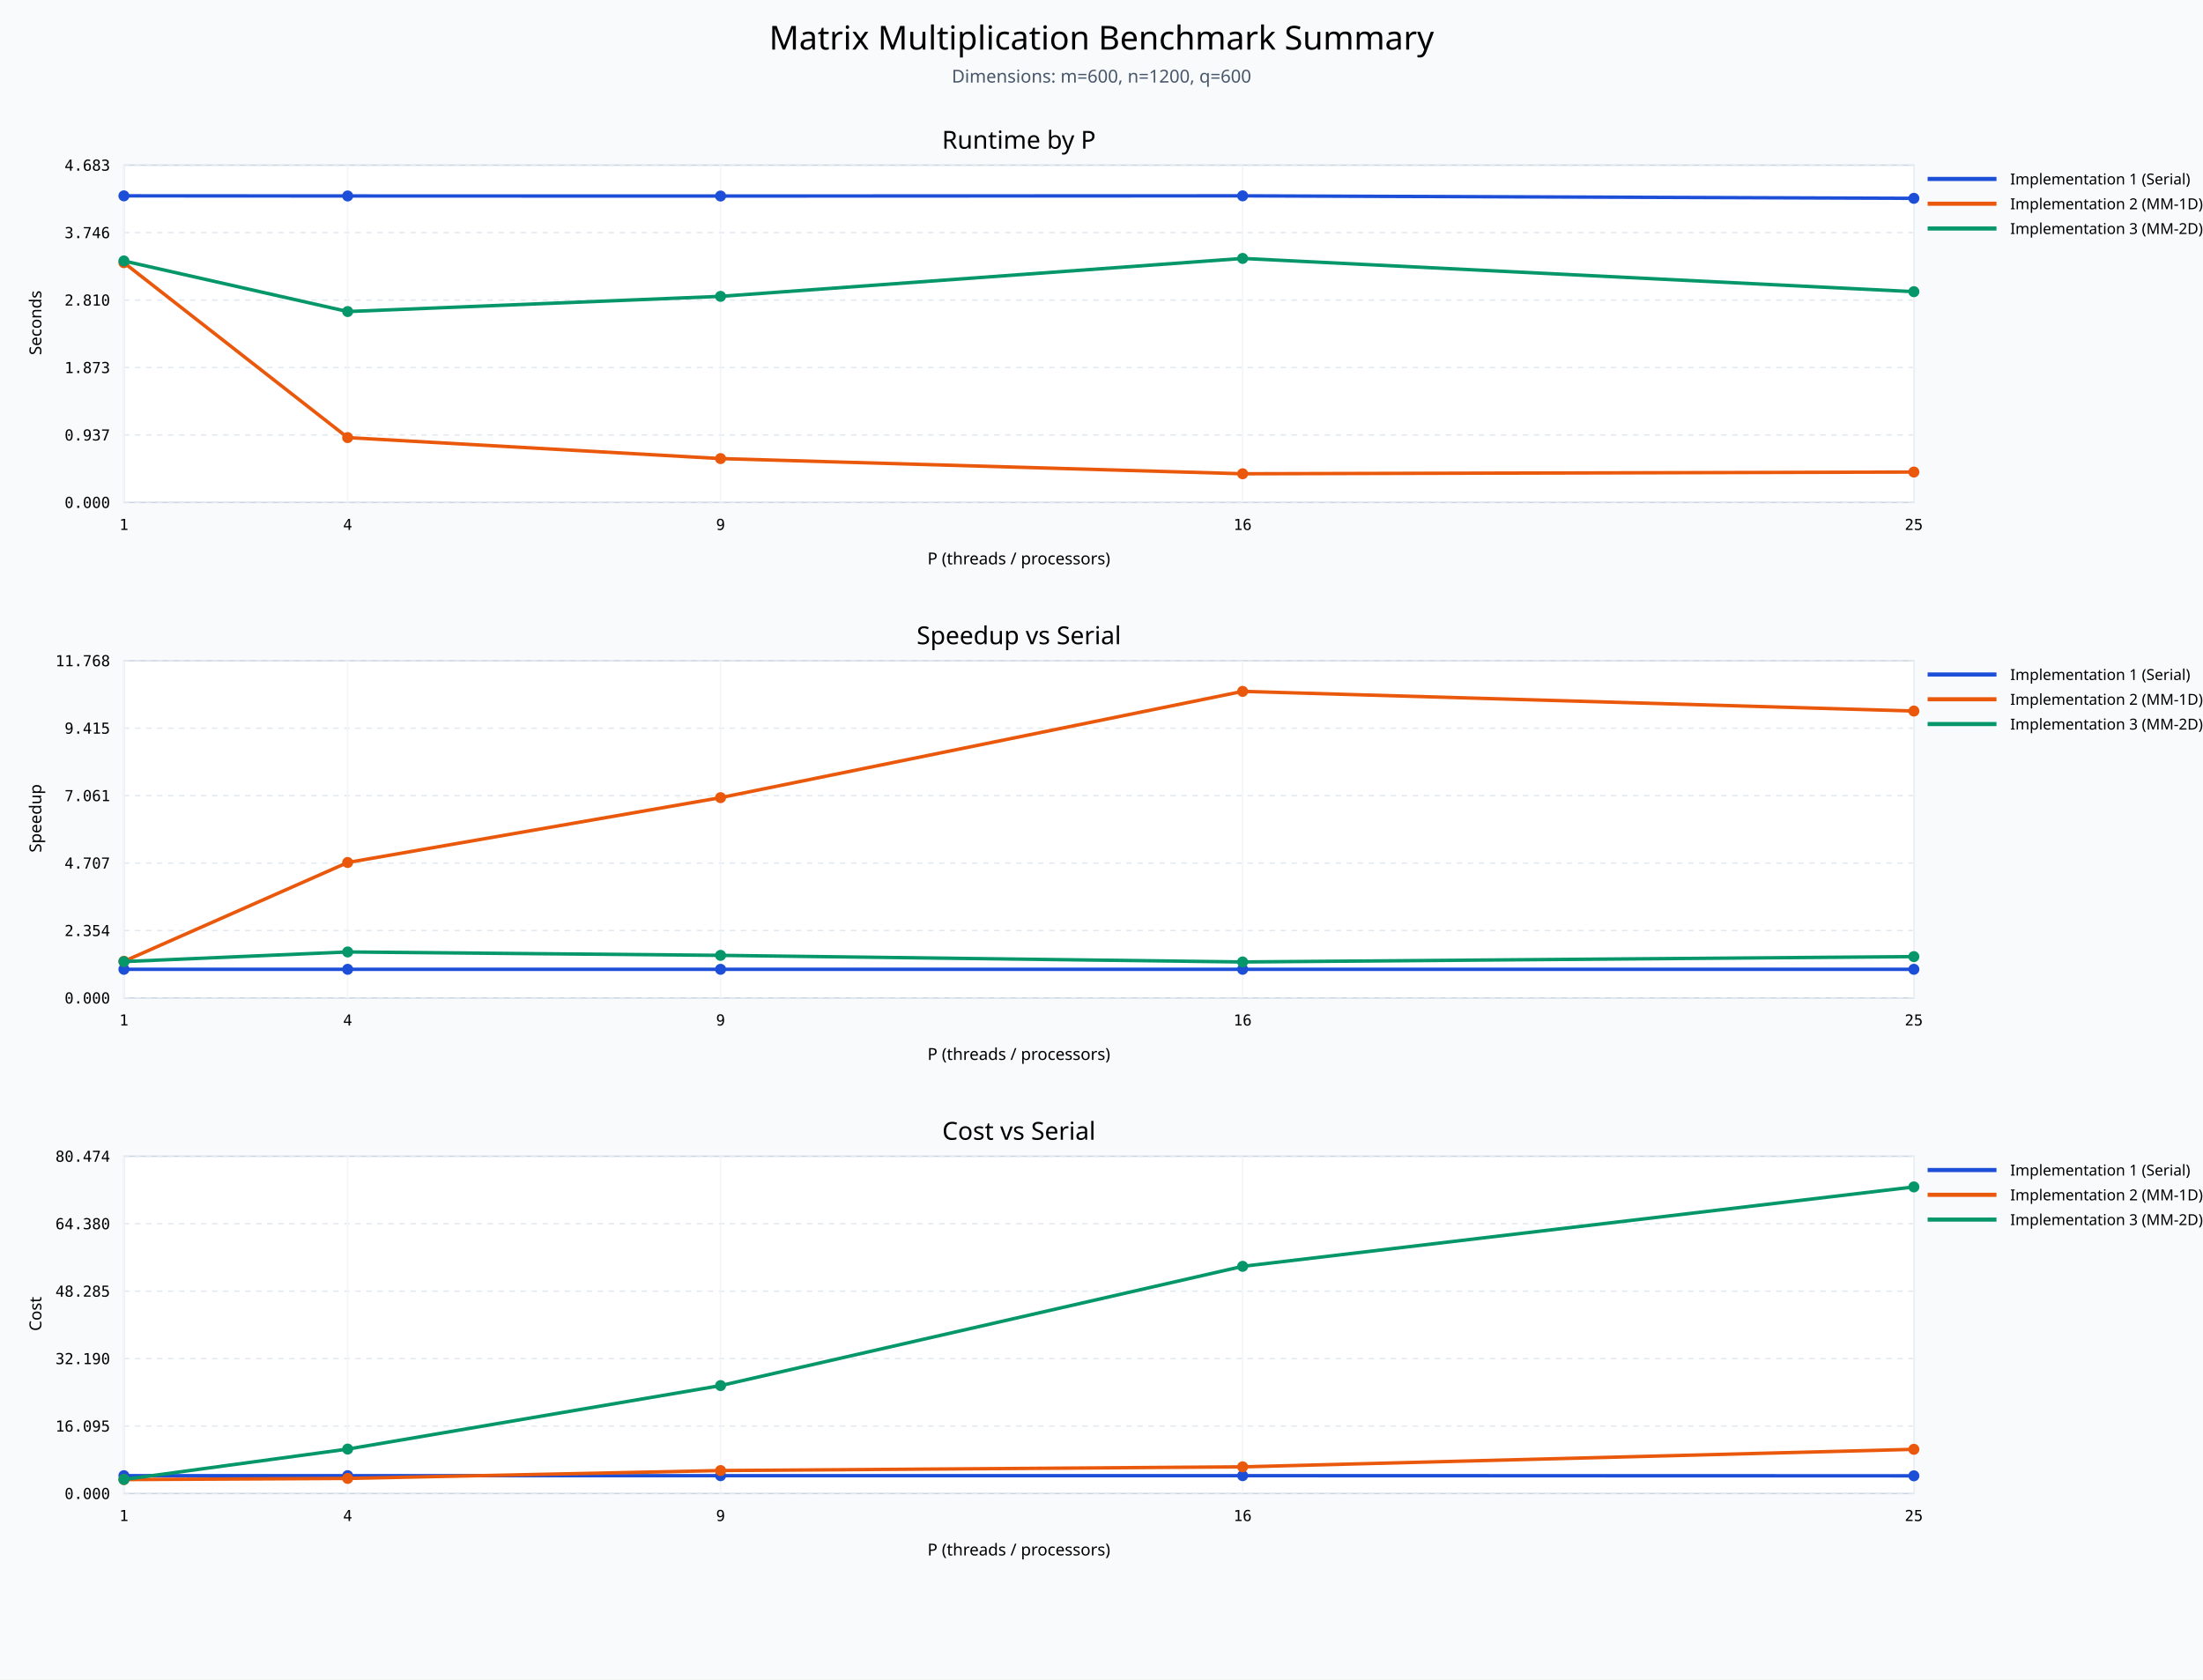
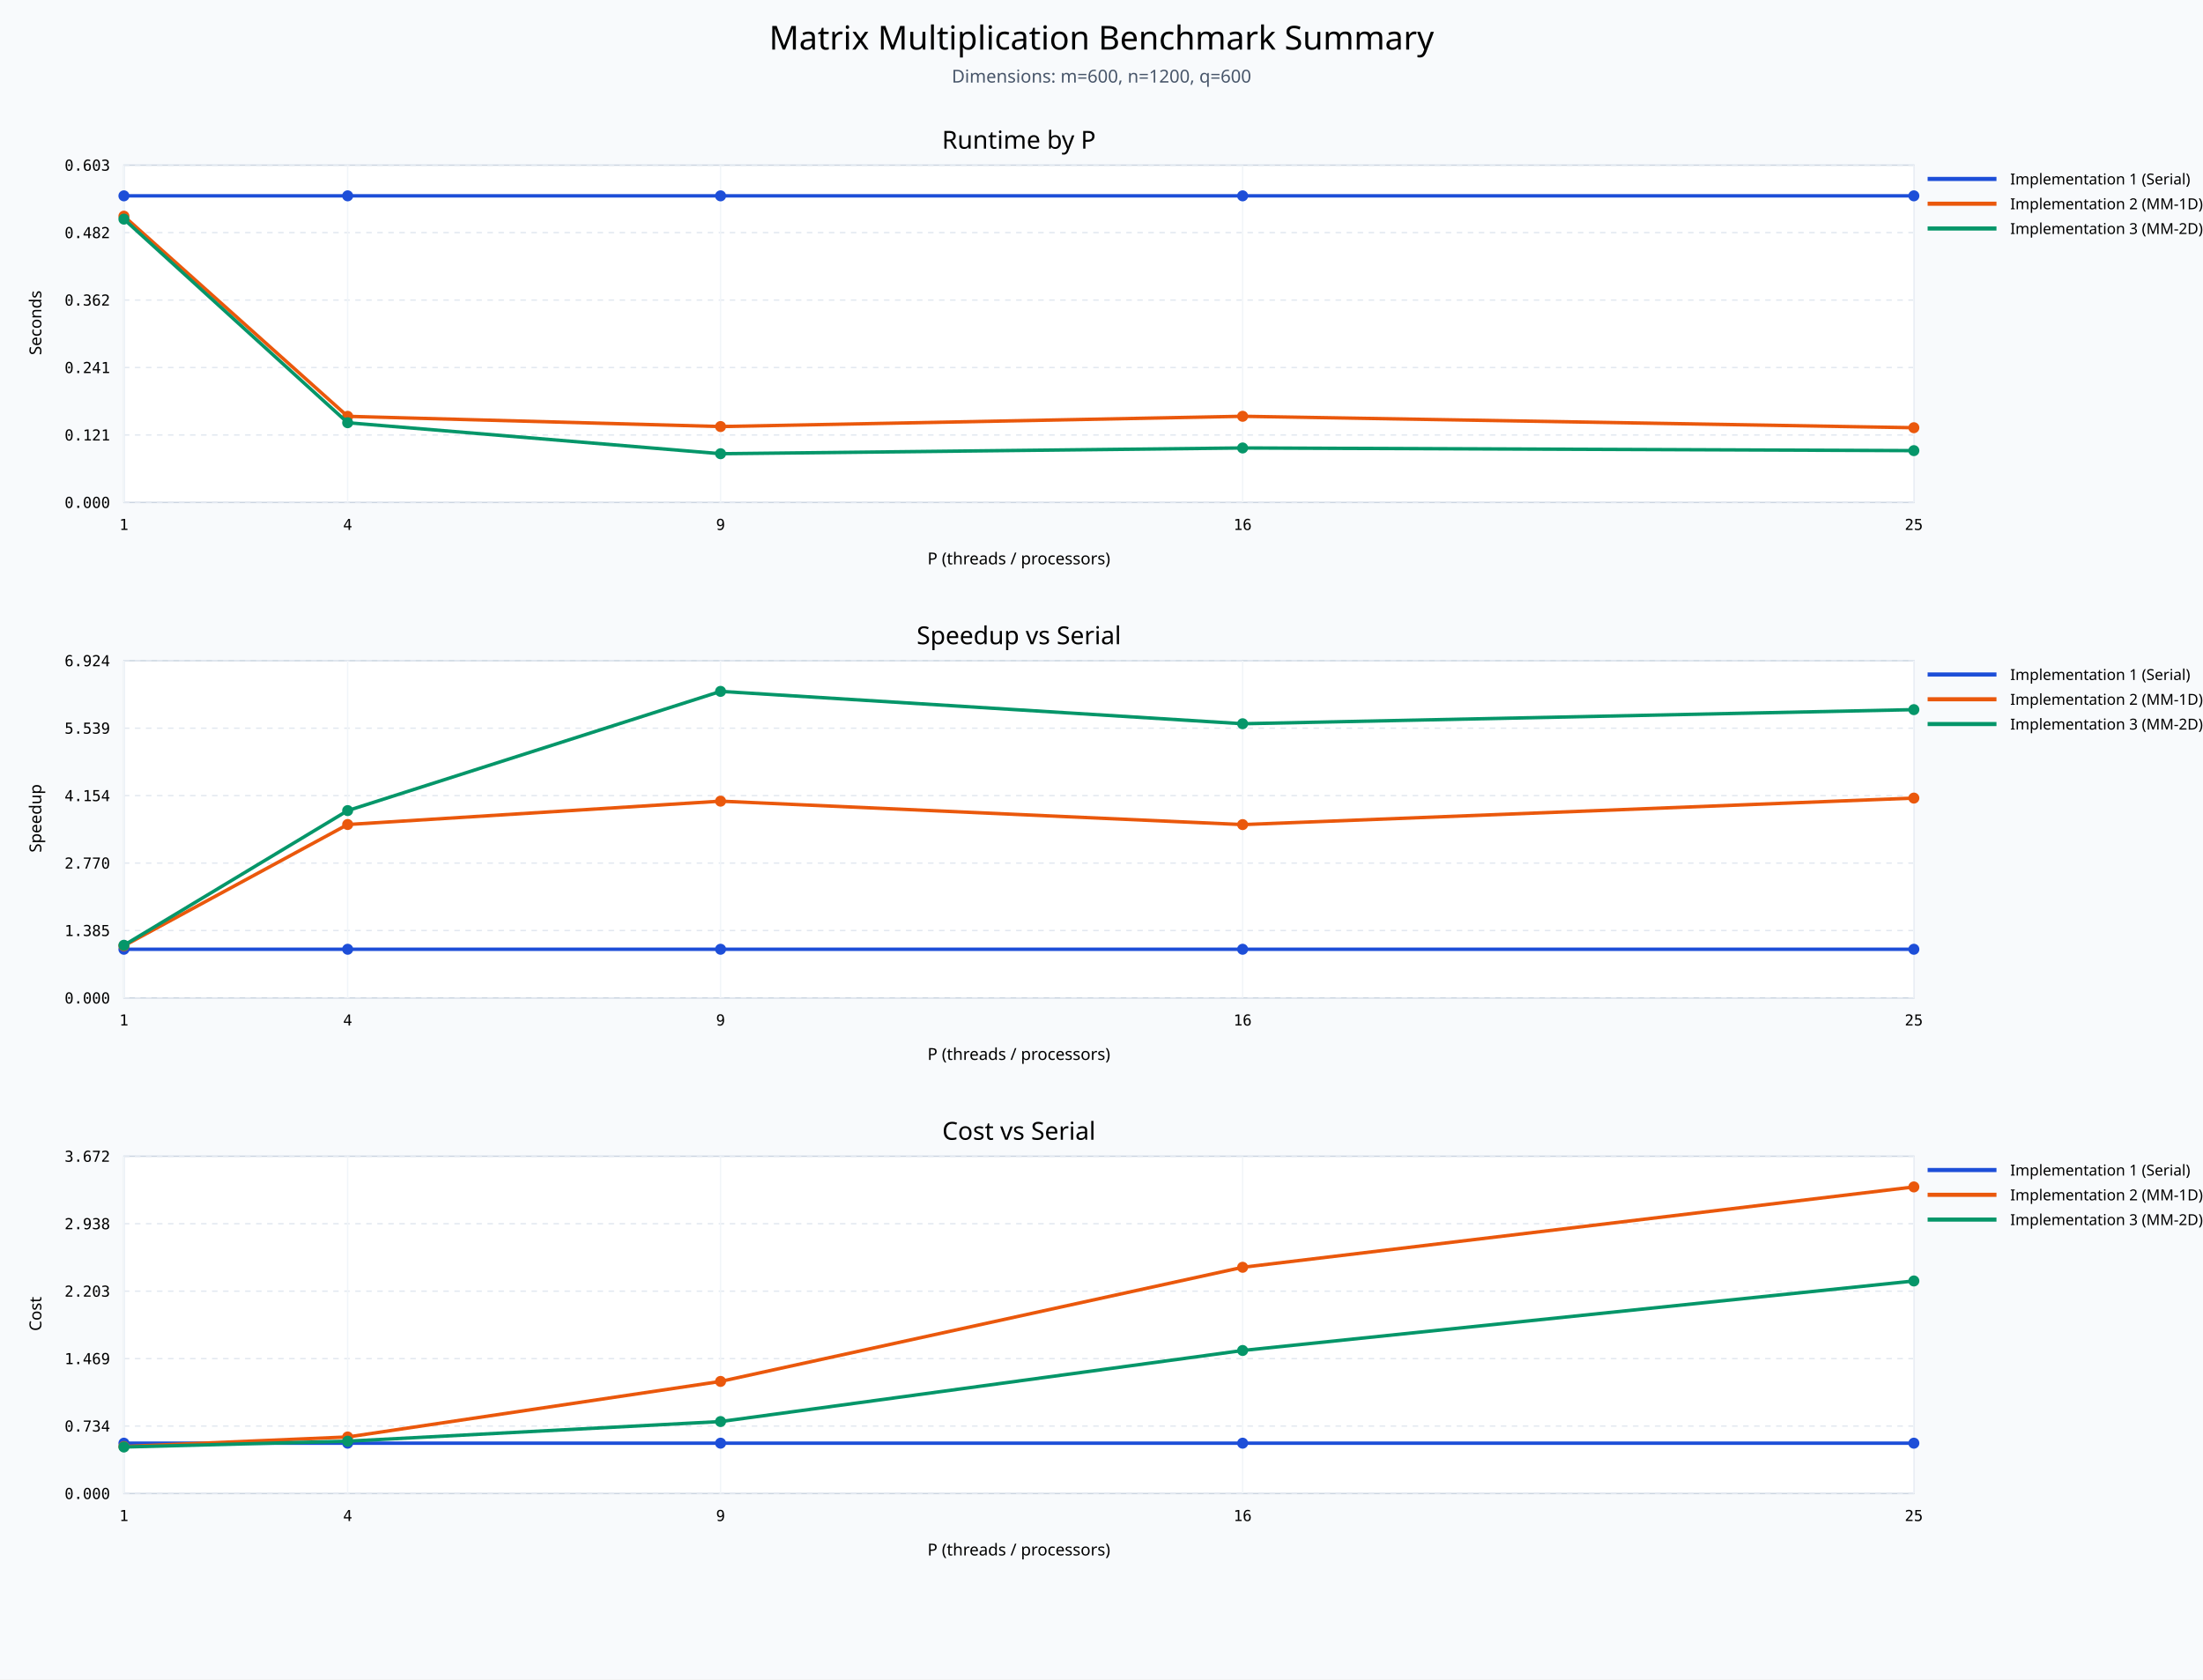
<svg xmlns="http://www.w3.org/2000/svg" width="1600" height="1220" viewBox="0 0 1600 1220">
  <rect width="100%" height="100%" fill="#f8fafc" />
  <text x="800" y="36" text-anchor="middle" font-size="24" font-family="sans-serif">Matrix Multiplication Benchmark Summary</text>
  <text x="800" y="60" text-anchor="middle" font-size="13" font-family="sans-serif" fill="#475569">Dimensions: m=600, n=1200, q=600</text>
  <g>
    <text x="740" y="108" text-anchor="middle" font-size="18" font-family="sans-serif">Runtime by P</text>
    <rect x="90" y="120" width="1300" height="245" fill="#ffffff" stroke="#cbd5e1" />
    <line x1="90" y1="365" x2="1390" y2="365" stroke="#e2e8f0" stroke-dasharray="4,4" />
    <text x="80" y="369" text-anchor="end" font-size="11" font-family="monospace">0.000</text>
    <line x1="90.000" y1="316.000" x2="1390.000" y2="316.000" stroke="#e2e8f0" stroke-dasharray="4,4" />
-     <text x="80.000" y="320.000" text-anchor="end" font-size="11" font-family="monospace">0.937</text>
+     <text x="80.000" y="320.000" text-anchor="end" font-size="11" font-family="monospace">0.121</text>
    <line x1="90.000" y1="267.000" x2="1390.000" y2="267.000" stroke="#e2e8f0" stroke-dasharray="4,4" />
-     <text x="80.000" y="271.000" text-anchor="end" font-size="11" font-family="monospace">1.873</text>
+     <text x="80.000" y="271.000" text-anchor="end" font-size="11" font-family="monospace">0.241</text>
    <line x1="90.000" y1="218.000" x2="1390.000" y2="218.000" stroke="#e2e8f0" stroke-dasharray="4,4" />
-     <text x="80.000" y="222.000" text-anchor="end" font-size="11" font-family="monospace">2.810</text>
+     <text x="80.000" y="222.000" text-anchor="end" font-size="11" font-family="monospace">0.362</text>
    <line x1="90.000" y1="169.000" x2="1390.000" y2="169.000" stroke="#e2e8f0" stroke-dasharray="4,4" />
-     <text x="80.000" y="173.000" text-anchor="end" font-size="11" font-family="monospace">3.746</text>
+     <text x="80.000" y="173.000" text-anchor="end" font-size="11" font-family="monospace">0.482</text>
    <line x1="90.000" y1="120.000" x2="1390.000" y2="120.000" stroke="#e2e8f0" stroke-dasharray="4,4" />
-     <text x="80.000" y="124.000" text-anchor="end" font-size="11" font-family="monospace">4.683</text>
+     <text x="80.000" y="124.000" text-anchor="end" font-size="11" font-family="monospace">0.603</text>
    <line x1="90.000" y1="120.000" x2="90.000" y2="365.000" stroke="#f1f5f9" />
    <text x="90.000" y="385.000" text-anchor="middle" font-size="11" font-family="monospace">1</text>
    <line x1="252.500" y1="120.000" x2="252.500" y2="365.000" stroke="#f1f5f9" />
    <text x="252.500" y="385.000" text-anchor="middle" font-size="11" font-family="monospace">4</text>
    <line x1="523.333" y1="120.000" x2="523.333" y2="365.000" stroke="#f1f5f9" />
    <text x="523.333" y="385.000" text-anchor="middle" font-size="11" font-family="monospace">9</text>
    <line x1="902.500" y1="120.000" x2="902.500" y2="365.000" stroke="#f1f5f9" />
    <text x="902.500" y="385.000" text-anchor="middle" font-size="11" font-family="monospace">16</text>
    <line x1="1390.000" y1="120.000" x2="1390.000" y2="365.000" stroke="#f1f5f9" />
    <text x="1390.000" y="385.000" text-anchor="middle" font-size="11" font-family="monospace">25</text>
    <text x="740.000" y="410.000" text-anchor="middle" font-size="12" font-family="sans-serif">P (threads / processors)</text>
    <text x="38.000" y="242.500" transform="rotate(-90 30.000 242.500)" text-anchor="middle" font-size="12" font-family="sans-serif">Seconds</text>
-     <polyline fill="none" stroke="#1d4ed8" stroke-width="2.5" points="90,142.277 252.5,142.367 523.333,142.409 902.5,142.273 1390,144.086" />
-     <circle cx="90.000" cy="142.277" r="4" fill="#1d4ed8" />
-     <circle cx="252.500" cy="142.367" r="4" fill="#1d4ed8" />
-     <circle cx="523.333" cy="142.409" r="4" fill="#1d4ed8" />
+     <polyline fill="none" stroke="#1d4ed8" stroke-width="2.5" points="90,142.273 252.5,142.273 523.333,142.273 902.5,142.273 1390,142.273" />
+     <circle cx="90.000" cy="142.273" r="4" fill="#1d4ed8" />
+     <circle cx="252.500" cy="142.273" r="4" fill="#1d4ed8" />
+     <circle cx="523.333" cy="142.273" r="4" fill="#1d4ed8" />
    <circle cx="902.500" cy="142.273" r="4" fill="#1d4ed8" />
-     <circle cx="1390.000" cy="144.086" r="4" fill="#1d4ed8" />
+     <circle cx="1390.000" cy="142.273" r="4" fill="#1d4ed8" />
    <line x1="1400.000" y1="130.000" x2="1450.000" y2="130.000" stroke="#1d4ed8" stroke-width="3" />
    <text x="1460.000" y="134.000" font-size="11" font-family="sans-serif">Implementation 1 (Serial)</text>
-     <polyline fill="none" stroke="#ea580c" stroke-width="2.5" points="90,190.842 252.5,317.905 523.333,333.157 902.5,344.181 1390,342.935" />
-     <circle cx="90.000" cy="190.842" r="4" fill="#ea580c" />
-     <circle cx="252.500" cy="317.905" r="4" fill="#ea580c" />
-     <circle cx="523.333" cy="333.157" r="4" fill="#ea580c" />
-     <circle cx="902.500" cy="344.181" r="4" fill="#ea580c" />
-     <circle cx="1390.000" cy="342.935" r="4" fill="#ea580c" />
+     <polyline fill="none" stroke="#ea580c" stroke-width="2.5" points="90,157.044 252.5,302.454 523.333,309.877 902.5,302.425 1390,310.726" />
+     <circle cx="90.000" cy="157.044" r="4" fill="#ea580c" />
+     <circle cx="252.500" cy="302.454" r="4" fill="#ea580c" />
+     <circle cx="523.333" cy="309.877" r="4" fill="#ea580c" />
+     <circle cx="902.500" cy="302.425" r="4" fill="#ea580c" />
+     <circle cx="1390.000" cy="310.726" r="4" fill="#ea580c" />
    <line x1="1400.000" y1="148.000" x2="1450.000" y2="148.000" stroke="#ea580c" stroke-width="3" />
    <text x="1460.000" y="152.000" font-size="11" font-family="sans-serif">Implementation 2 (MM-1D)</text>
-     <polyline fill="none" stroke="#059669" stroke-width="2.5" points="90,189.577 252.5,226.327 523.333,215.295 902.5,187.745 1390,211.9" />
-     <circle cx="90.000" cy="189.577" r="4" fill="#059669" />
-     <circle cx="252.500" cy="226.327" r="4" fill="#059669" />
-     <circle cx="523.333" cy="215.295" r="4" fill="#059669" />
-     <circle cx="902.500" cy="187.745" r="4" fill="#059669" />
-     <circle cx="1390.000" cy="211.900" r="4" fill="#059669" />
+     <polyline fill="none" stroke="#059669" stroke-width="2.5" points="90,159.181 252.5,307.1 523.333,329.615 902.5,325.438 1390,327.374" />
+     <circle cx="90.000" cy="159.181" r="4" fill="#059669" />
+     <circle cx="252.500" cy="307.100" r="4" fill="#059669" />
+     <circle cx="523.333" cy="329.615" r="4" fill="#059669" />
+     <circle cx="902.500" cy="325.438" r="4" fill="#059669" />
+     <circle cx="1390.000" cy="327.374" r="4" fill="#059669" />
    <line x1="1400.000" y1="166.000" x2="1450.000" y2="166.000" stroke="#059669" stroke-width="3" />
    <text x="1460.000" y="170.000" font-size="11" font-family="sans-serif">Implementation 3 (MM-2D)</text>
  </g>
  <g>
    <text x="740.000" y="468.000" text-anchor="middle" font-size="18" font-family="sans-serif">Speedup vs Serial</text>
    <rect x="90.000" y="480.000" width="1300.000" height="245.000" fill="#ffffff" stroke="#cbd5e1" />
    <line x1="90.000" y1="725.000" x2="1390.000" y2="725.000" stroke="#e2e8f0" stroke-dasharray="4,4" />
    <text x="80.000" y="729.000" text-anchor="end" font-size="11" font-family="monospace">0.000</text>
    <line x1="90.000" y1="676.000" x2="1390.000" y2="676.000" stroke="#e2e8f0" stroke-dasharray="4,4" />
-     <text x="80.000" y="680.000" text-anchor="end" font-size="11" font-family="monospace">2.354</text>
+     <text x="80.000" y="680.000" text-anchor="end" font-size="11" font-family="monospace">1.385</text>
    <line x1="90.000" y1="627.000" x2="1390.000" y2="627.000" stroke="#e2e8f0" stroke-dasharray="4,4" />
-     <text x="80.000" y="631.000" text-anchor="end" font-size="11" font-family="monospace">4.707</text>
+     <text x="80.000" y="631.000" text-anchor="end" font-size="11" font-family="monospace">2.770</text>
    <line x1="90.000" y1="578.000" x2="1390.000" y2="578.000" stroke="#e2e8f0" stroke-dasharray="4,4" />
-     <text x="80.000" y="582.000" text-anchor="end" font-size="11" font-family="monospace">7.061</text>
+     <text x="80.000" y="582.000" text-anchor="end" font-size="11" font-family="monospace">4.154</text>
    <line x1="90.000" y1="529.000" x2="1390.000" y2="529.000" stroke="#e2e8f0" stroke-dasharray="4,4" />
-     <text x="80.000" y="533.000" text-anchor="end" font-size="11" font-family="monospace">9.415</text>
+     <text x="80.000" y="533.000" text-anchor="end" font-size="11" font-family="monospace">5.539</text>
    <line x1="90.000" y1="480.000" x2="1390.000" y2="480.000" stroke="#e2e8f0" stroke-dasharray="4,4" />
-     <text x="80.000" y="484.000" text-anchor="end" font-size="11" font-family="monospace">11.768</text>
+     <text x="80.000" y="484.000" text-anchor="end" font-size="11" font-family="monospace">6.924</text>
    <line x1="90.000" y1="480.000" x2="90.000" y2="725.000" stroke="#f1f5f9" />
    <text x="90.000" y="745.000" text-anchor="middle" font-size="11" font-family="monospace">1</text>
    <line x1="252.500" y1="480.000" x2="252.500" y2="725.000" stroke="#f1f5f9" />
    <text x="252.500" y="745.000" text-anchor="middle" font-size="11" font-family="monospace">4</text>
    <line x1="523.333" y1="480.000" x2="523.333" y2="725.000" stroke="#f1f5f9" />
    <text x="523.333" y="745.000" text-anchor="middle" font-size="11" font-family="monospace">9</text>
    <line x1="902.500" y1="480.000" x2="902.500" y2="725.000" stroke="#f1f5f9" />
    <text x="902.500" y="745.000" text-anchor="middle" font-size="11" font-family="monospace">16</text>
    <line x1="1390.000" y1="480.000" x2="1390.000" y2="725.000" stroke="#f1f5f9" />
    <text x="1390.000" y="745.000" text-anchor="middle" font-size="11" font-family="monospace">25</text>
    <text x="740.000" y="770.000" text-anchor="middle" font-size="12" font-family="sans-serif">P (threads / processors)</text>
    <text x="38.000" y="602.500" transform="rotate(-90 30.000 602.500)" text-anchor="middle" font-size="12" font-family="sans-serif">Speedup</text>
-     <polyline fill="none" stroke="#1d4ed8" stroke-width="2.5" points="90,704.181 252.5,704.181 523.333,704.181 902.5,704.181 1390,704.181" />
-     <circle cx="90.000" cy="704.181" r="4" fill="#1d4ed8" />
-     <circle cx="252.500" cy="704.181" r="4" fill="#1d4ed8" />
-     <circle cx="523.333" cy="704.181" r="4" fill="#1d4ed8" />
-     <circle cx="902.500" cy="704.181" r="4" fill="#1d4ed8" />
-     <circle cx="1390.000" cy="704.181" r="4" fill="#1d4ed8" />
+     <polyline fill="none" stroke="#1d4ed8" stroke-width="2.5" points="90,689.615 252.5,689.615 523.333,689.615 902.5,689.615 1390,689.615" />
+     <circle cx="90.000" cy="689.615" r="4" fill="#1d4ed8" />
+     <circle cx="252.500" cy="689.615" r="4" fill="#1d4ed8" />
+     <circle cx="523.333" cy="689.615" r="4" fill="#1d4ed8" />
+     <circle cx="902.500" cy="689.615" r="4" fill="#1d4ed8" />
+     <circle cx="1390.000" cy="689.615" r="4" fill="#1d4ed8" />
    <line x1="1400.000" y1="490.000" x2="1450.000" y2="490.000" stroke="#1d4ed8" stroke-width="3" />
    <text x="1460.000" y="494.000" font-size="11" font-family="sans-serif">Implementation 1 (Serial)</text>
-     <polyline fill="none" stroke="#ea580c" stroke-width="2.5" points="90,698.376 252.5,626.584 523.333,579.472 902.5,502.273 1390,516.56" />
-     <circle cx="90.000" cy="698.376" r="4" fill="#ea580c" />
-     <circle cx="252.500" cy="626.584" r="4" fill="#ea580c" />
-     <circle cx="523.333" cy="579.472" r="4" fill="#ea580c" />
-     <circle cx="902.500" cy="502.273" r="4" fill="#ea580c" />
-     <circle cx="1390.000" cy="516.560" r="4" fill="#ea580c" />
+     <polyline fill="none" stroke="#ea580c" stroke-width="2.5" points="90,687.102 252.5,598.992 523.333,582.024 902.5,599.052 1390,579.789" />
+     <circle cx="90.000" cy="687.102" r="4" fill="#ea580c" />
+     <circle cx="252.500" cy="598.992" r="4" fill="#ea580c" />
+     <circle cx="523.333" cy="582.024" r="4" fill="#ea580c" />
+     <circle cx="902.500" cy="599.052" r="4" fill="#ea580c" />
+     <circle cx="1390.000" cy="579.789" r="4" fill="#ea580c" />
    <line x1="1400.000" y1="508.000" x2="1450.000" y2="508.000" stroke="#ea580c" stroke-width="3" />
    <text x="1460.000" y="512.000" font-size="11" font-family="sans-serif">Implementation 2 (MM-1D)</text>
-     <polyline fill="none" stroke="#059669" stroke-width="2.5" points="90,698.568 252.5,691.577 523.333,694.045 902.5,698.841 1390,694.96" />
-     <circle cx="90.000" cy="698.568" r="4" fill="#059669" />
-     <circle cx="252.500" cy="691.577" r="4" fill="#059669" />
-     <circle cx="523.333" cy="694.045" r="4" fill="#059669" />
-     <circle cx="902.500" cy="698.841" r="4" fill="#059669" />
-     <circle cx="1390.000" cy="694.960" r="4" fill="#059669" />
+     <polyline fill="none" stroke="#059669" stroke-width="2.5" points="90,686.708 252.5,588.881 523.333,502.273 902.5,525.786 1390,515.538" />
+     <circle cx="90.000" cy="686.708" r="4" fill="#059669" />
+     <circle cx="252.500" cy="588.881" r="4" fill="#059669" />
+     <circle cx="523.333" cy="502.273" r="4" fill="#059669" />
+     <circle cx="902.500" cy="525.786" r="4" fill="#059669" />
+     <circle cx="1390.000" cy="515.538" r="4" fill="#059669" />
    <line x1="1400.000" y1="526.000" x2="1450.000" y2="526.000" stroke="#059669" stroke-width="3" />
    <text x="1460.000" y="530.000" font-size="11" font-family="sans-serif">Implementation 3 (MM-2D)</text>
  </g>
  <g>
    <text x="740.000" y="828.000" text-anchor="middle" font-size="18" font-family="sans-serif">Cost vs Serial</text>
    <rect x="90.000" y="840.000" width="1300.000" height="245.000" fill="#ffffff" stroke="#cbd5e1" />
    <line x1="90.000" y1="1085.000" x2="1390.000" y2="1085.000" stroke="#e2e8f0" stroke-dasharray="4,4" />
    <text x="80.000" y="1089.000" text-anchor="end" font-size="11" font-family="monospace">0.000</text>
    <line x1="90.000" y1="1036.000" x2="1390.000" y2="1036.000" stroke="#e2e8f0" stroke-dasharray="4,4" />
-     <text x="80.000" y="1040.000" text-anchor="end" font-size="11" font-family="monospace">16.095</text>
+     <text x="80.000" y="1040.000" text-anchor="end" font-size="11" font-family="monospace">0.734</text>
    <line x1="90.000" y1="987.000" x2="1390.000" y2="987.000" stroke="#e2e8f0" stroke-dasharray="4,4" />
-     <text x="80.000" y="991.000" text-anchor="end" font-size="11" font-family="monospace">32.190</text>
+     <text x="80.000" y="991.000" text-anchor="end" font-size="11" font-family="monospace">1.469</text>
    <line x1="90.000" y1="938.000" x2="1390.000" y2="938.000" stroke="#e2e8f0" stroke-dasharray="4,4" />
-     <text x="80.000" y="942.000" text-anchor="end" font-size="11" font-family="monospace">48.285</text>
+     <text x="80.000" y="942.000" text-anchor="end" font-size="11" font-family="monospace">2.203</text>
    <line x1="90.000" y1="889.000" x2="1390.000" y2="889.000" stroke="#e2e8f0" stroke-dasharray="4,4" />
-     <text x="80.000" y="893.000" text-anchor="end" font-size="11" font-family="monospace">64.380</text>
+     <text x="80.000" y="893.000" text-anchor="end" font-size="11" font-family="monospace">2.938</text>
    <line x1="90.000" y1="840.000" x2="1390.000" y2="840.000" stroke="#e2e8f0" stroke-dasharray="4,4" />
-     <text x="80.000" y="844.000" text-anchor="end" font-size="11" font-family="monospace">80.474</text>
+     <text x="80.000" y="844.000" text-anchor="end" font-size="11" font-family="monospace">3.672</text>
    <line x1="90.000" y1="840.000" x2="90.000" y2="1085.000" stroke="#f1f5f9" />
    <text x="90.000" y="1105.000" text-anchor="middle" font-size="11" font-family="monospace">1</text>
    <line x1="252.500" y1="840.000" x2="252.500" y2="1085.000" stroke="#f1f5f9" />
    <text x="252.500" y="1105.000" text-anchor="middle" font-size="11" font-family="monospace">4</text>
    <line x1="523.333" y1="840.000" x2="523.333" y2="1085.000" stroke="#f1f5f9" />
    <text x="523.333" y="1105.000" text-anchor="middle" font-size="11" font-family="monospace">9</text>
    <line x1="902.500" y1="840.000" x2="902.500" y2="1085.000" stroke="#f1f5f9" />
    <text x="902.500" y="1105.000" text-anchor="middle" font-size="11" font-family="monospace">16</text>
    <line x1="1390.000" y1="840.000" x2="1390.000" y2="1085.000" stroke="#f1f5f9" />
    <text x="1390.000" y="1105.000" text-anchor="middle" font-size="11" font-family="monospace">25</text>
    <text x="740.000" y="1130.000" text-anchor="middle" font-size="12" font-family="sans-serif">P (threads / processors)</text>
    <text x="38.000" y="962.500" transform="rotate(-90 30.000 962.500)" text-anchor="middle" font-size="12" font-family="sans-serif">Cost</text>
-     <polyline fill="none" stroke="#1d4ed8" stroke-width="2.5" points="90,1072.04 252.5,1072.04 523.333,1072.05 902.5,1072.04 1390,1072.14" />
-     <circle cx="90.000" cy="1072.039" r="4" fill="#1d4ed8" />
-     <circle cx="252.500" cy="1072.045" r="4" fill="#1d4ed8" />
-     <circle cx="523.333" cy="1072.047" r="4" fill="#1d4ed8" />
-     <circle cx="902.500" cy="1072.039" r="4" fill="#1d4ed8" />
-     <circle cx="1390.000" cy="1072.145" r="4" fill="#1d4ed8" />
+     <polyline fill="none" stroke="#1d4ed8" stroke-width="2.5" points="90,1048.44 252.5,1048.44 523.333,1048.44 902.5,1048.44 1390,1048.44" />
+     <circle cx="90.000" cy="1048.439" r="4" fill="#1d4ed8" />
+     <circle cx="252.500" cy="1048.439" r="4" fill="#1d4ed8" />
+     <circle cx="523.333" cy="1048.439" r="4" fill="#1d4ed8" />
+     <circle cx="902.500" cy="1048.439" r="4" fill="#1d4ed8" />
+     <circle cx="1390.000" cy="1048.439" r="4" fill="#1d4ed8" />
    <line x1="1400.000" y1="850.000" x2="1450.000" y2="850.000" stroke="#1d4ed8" stroke-width="3" />
    <text x="1460.000" y="854.000" font-size="11" font-family="sans-serif">Implementation 1 (Serial)</text>
-     <polyline fill="none" stroke="#ea580c" stroke-width="2.5" points="90,1074.87 252.5,1074.04 523.333,1068.32 902.5,1065.62 1390,1052.9" />
-     <circle cx="90.000" cy="1074.865" r="4" fill="#ea580c" />
-     <circle cx="252.500" cy="1074.038" r="4" fill="#ea580c" />
-     <circle cx="523.333" cy="1068.323" r="4" fill="#ea580c" />
-     <circle cx="902.500" cy="1065.617" r="4" fill="#ea580c" />
-     <circle cx="1390.000" cy="1052.901" r="4" fill="#ea580c" />
+     <polyline fill="none" stroke="#ea580c" stroke-width="2.5" points="90,1050.86 252.5,1043.93 523.333,1003.56 902.5,920.653 1390,862.273" />
+     <circle cx="90.000" cy="1050.864" r="4" fill="#ea580c" />
+     <circle cx="252.500" cy="1043.933" r="4" fill="#ea580c" />
+     <circle cx="523.333" cy="1003.565" r="4" fill="#ea580c" />
+     <circle cx="902.500" cy="920.653" r="4" fill="#ea580c" />
+     <circle cx="1390.000" cy="862.273" r="4" fill="#ea580c" />
    <line x1="1400.000" y1="868.000" x2="1450.000" y2="868.000" stroke="#ea580c" stroke-width="3" />
    <text x="1460.000" y="872.000" font-size="11" font-family="sans-serif">Implementation 2 (MM-1D)</text>
-     <polyline fill="none" stroke="#059669" stroke-width="2.5" points="90,1074.79 252.5,1052.72 523.333,1006.6 902.5,919.965 1390,862.273" />
-     <circle cx="90.000" cy="1074.792" r="4" fill="#059669" />
-     <circle cx="252.500" cy="1052.722" r="4" fill="#059669" />
-     <circle cx="523.333" cy="1006.596" r="4" fill="#059669" />
-     <circle cx="902.500" cy="919.965" r="4" fill="#059669" />
-     <circle cx="1390.000" cy="862.273" r="4" fill="#059669" />
+     <polyline fill="none" stroke="#059669" stroke-width="2.5" points="90,1051.21 252.5,1046.98 523.333,1032.72 902.5,981.096 1390,930.593" />
+     <circle cx="90.000" cy="1051.215" r="4" fill="#059669" />
+     <circle cx="252.500" cy="1046.983" r="4" fill="#059669" />
+     <circle cx="523.333" cy="1032.724" r="4" fill="#059669" />
+     <circle cx="902.500" cy="981.096" r="4" fill="#059669" />
+     <circle cx="1390.000" cy="930.593" r="4" fill="#059669" />
    <line x1="1400.000" y1="886.000" x2="1450.000" y2="886.000" stroke="#059669" stroke-width="3" />
    <text x="1460.000" y="890.000" font-size="11" font-family="sans-serif">Implementation 3 (MM-2D)</text>
  </g>
</svg>
